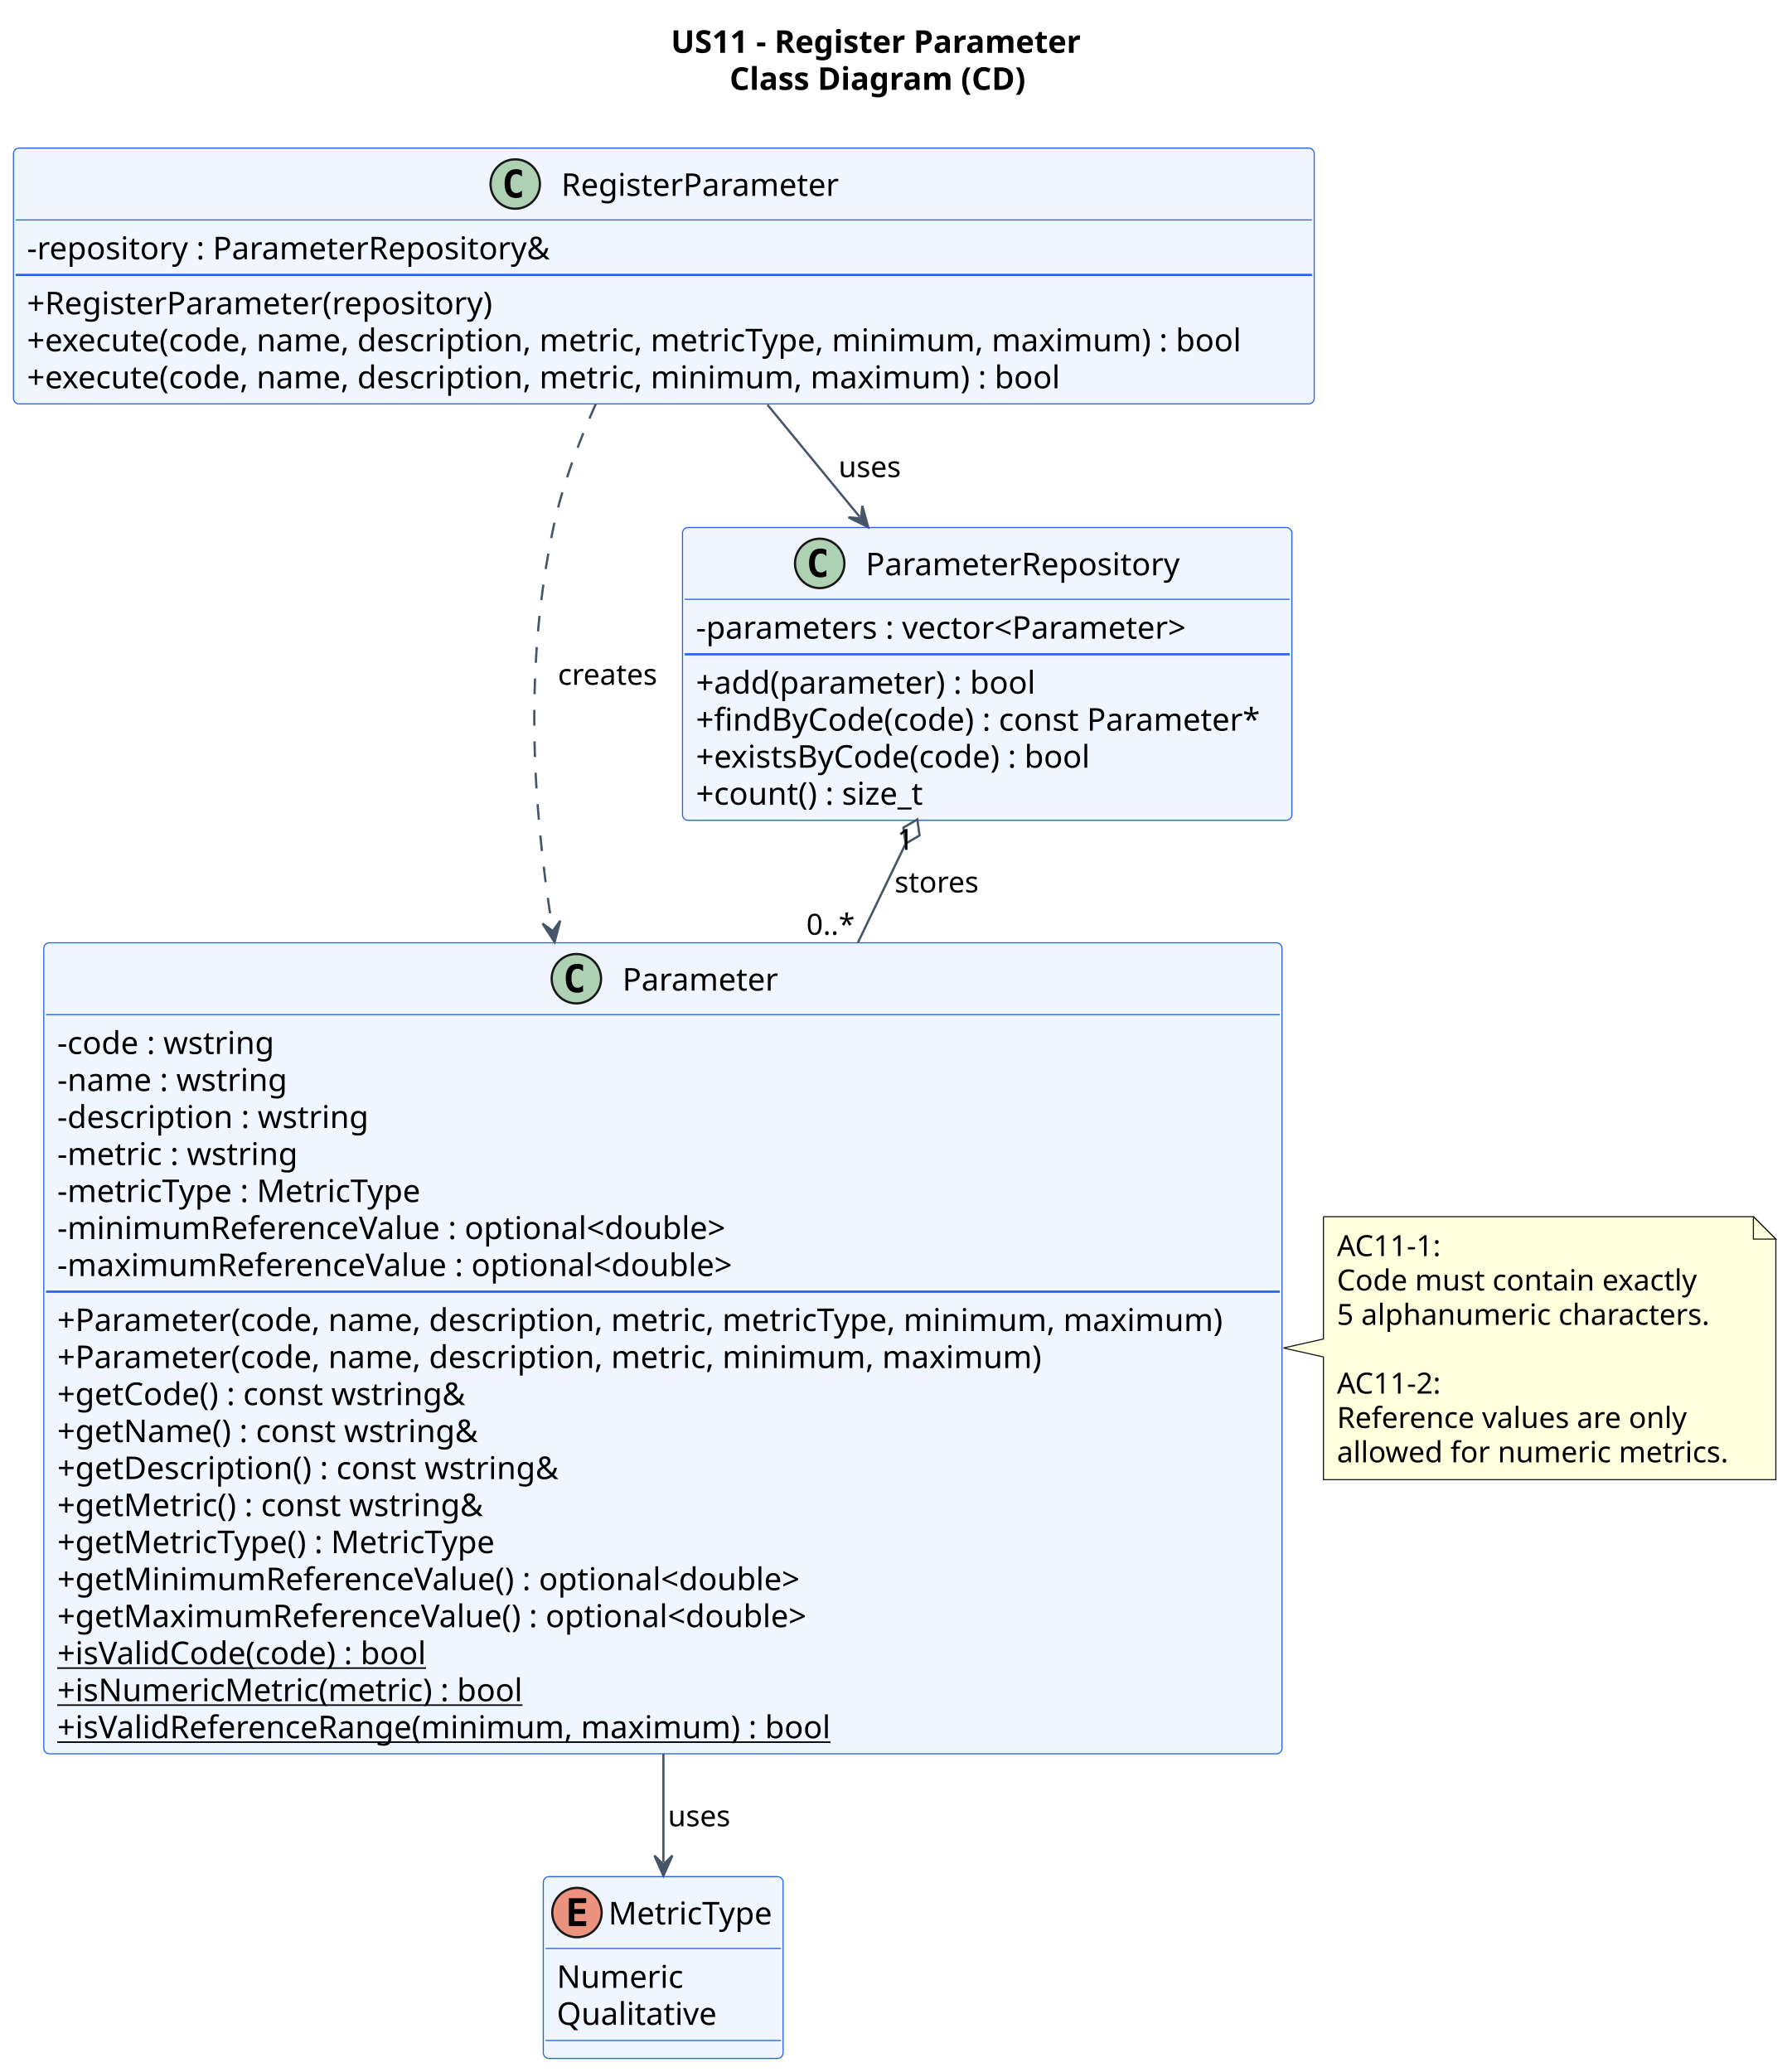
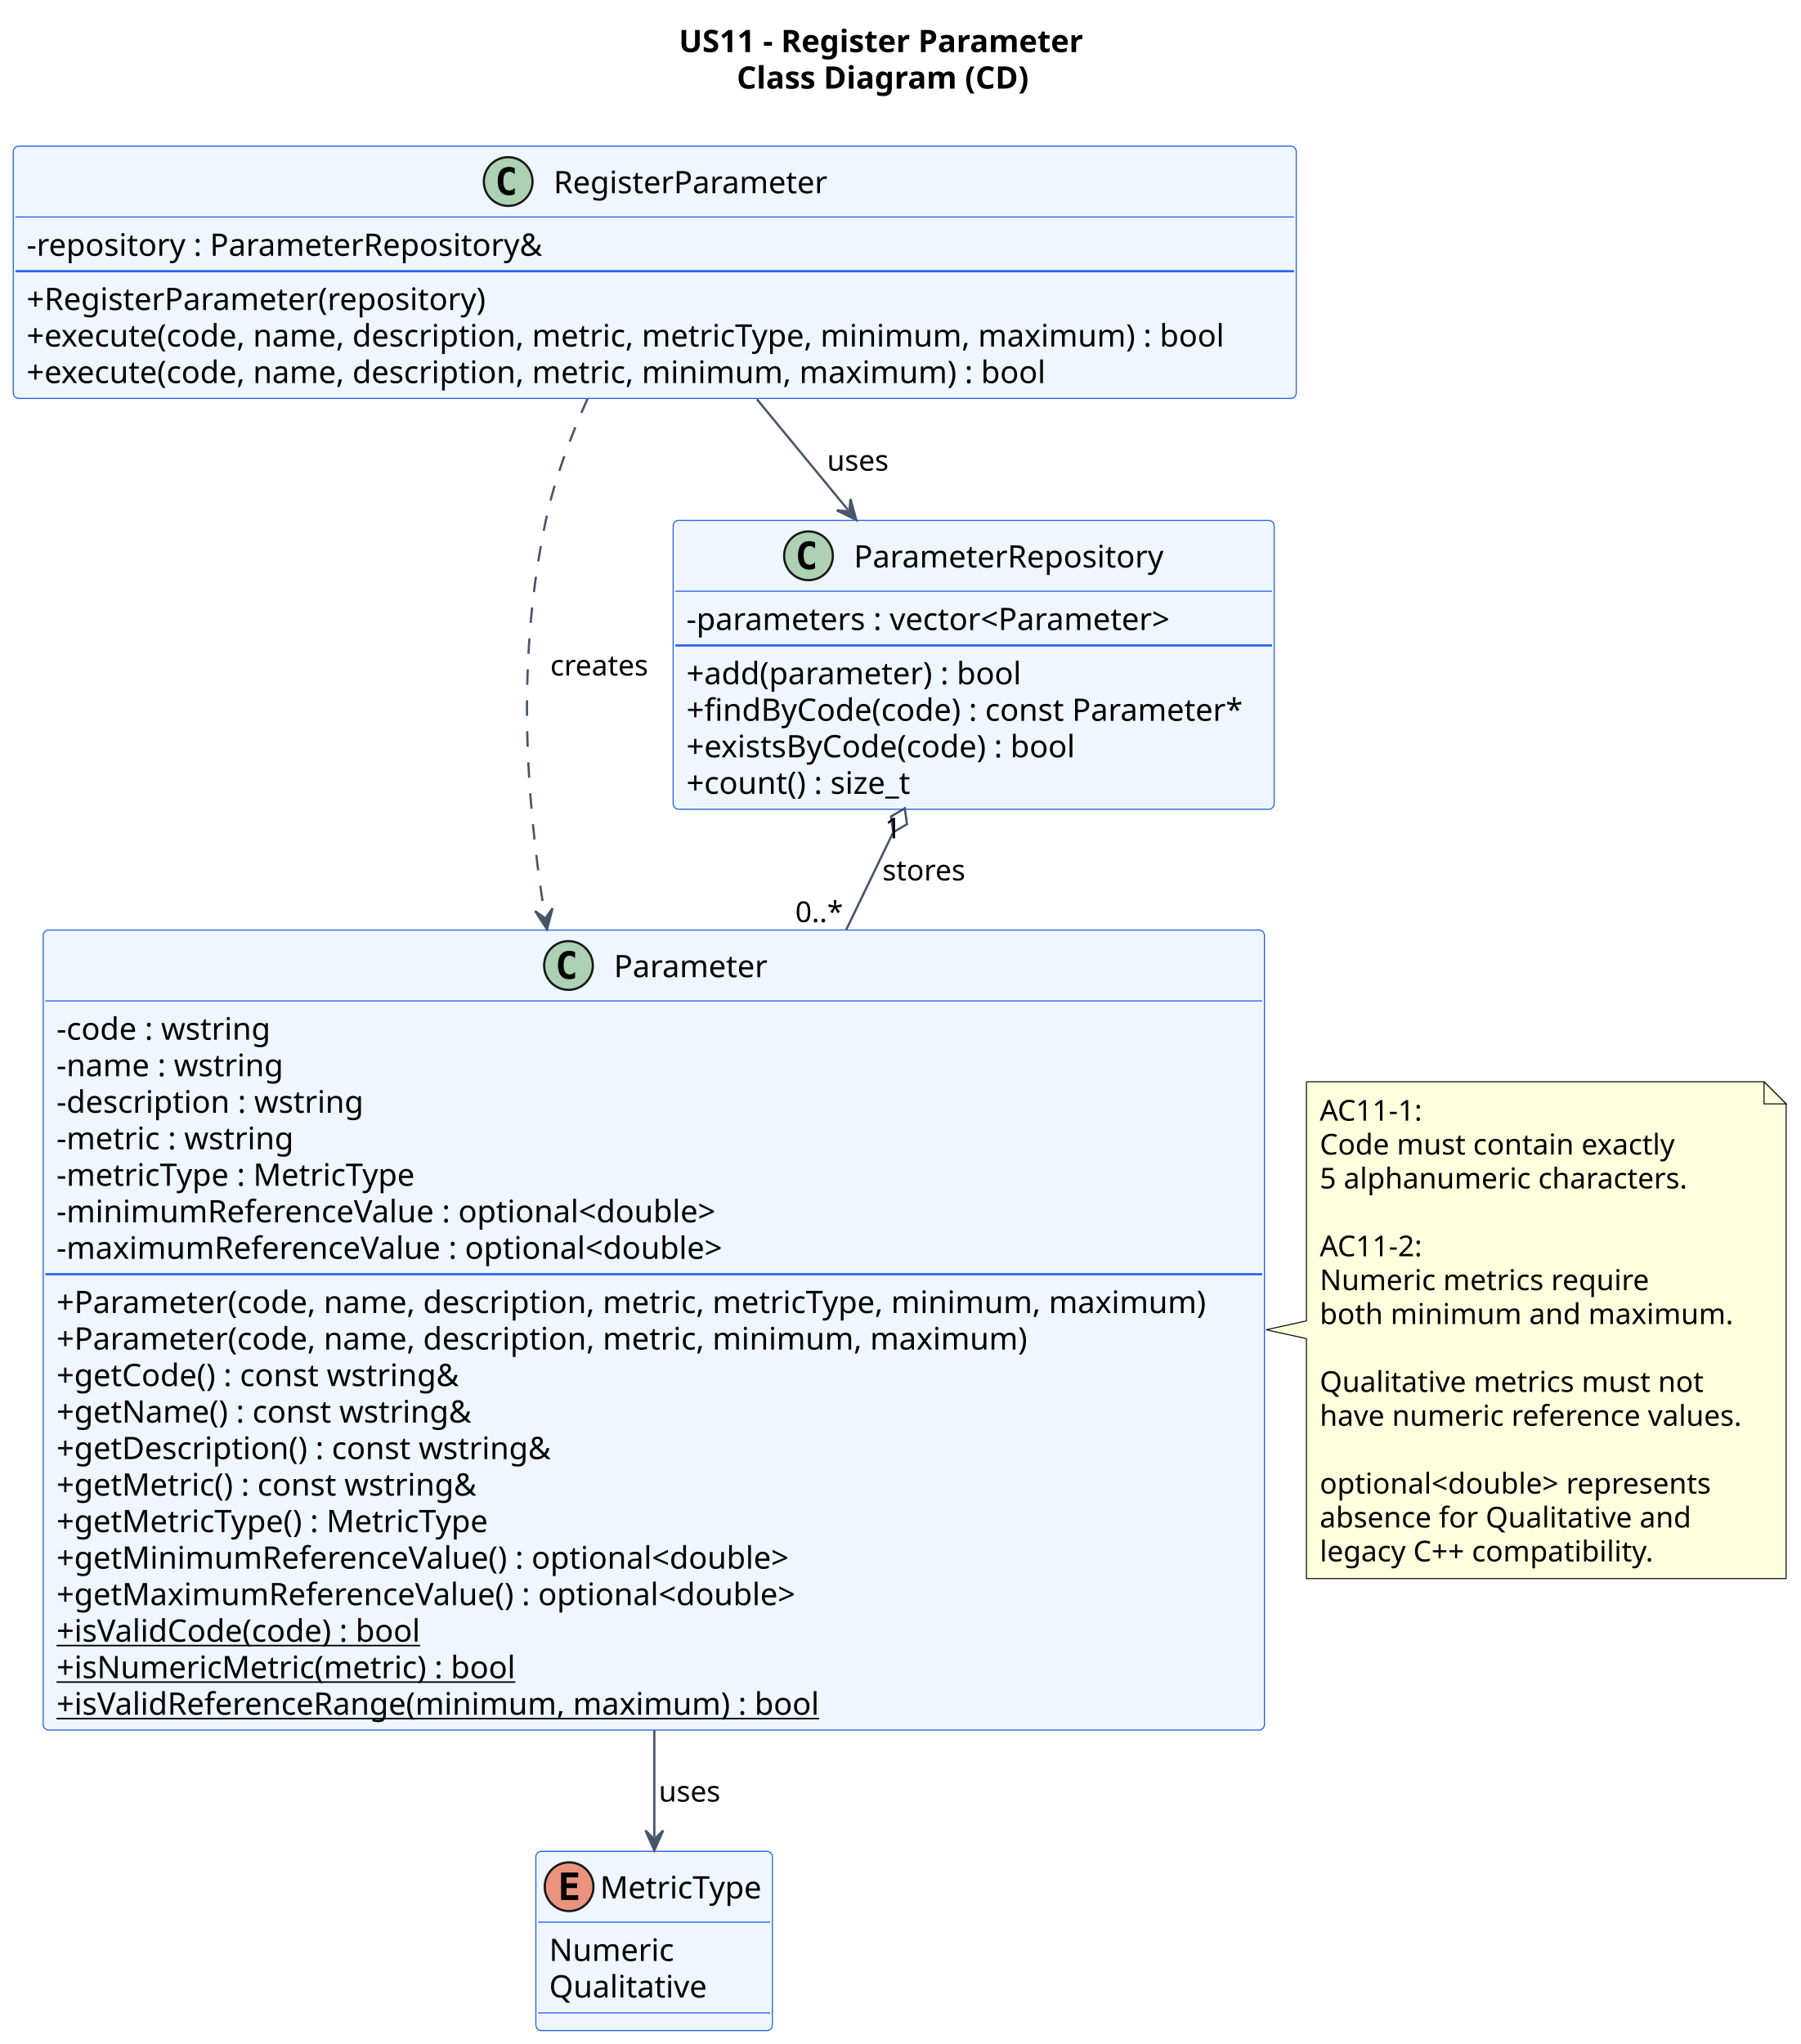
- <svg xmlns="http://www.w3.org/2000/svg" contentStyleType="text/css" height="923px" preserveAspectRatio="none" style="width:798px;height:923px;background:#FFFFFF;" version="1.1" viewBox="0 0 798 923" width="798px" zoomAndPan="magnify">
+ <svg xmlns="http://www.w3.org/2000/svg" contentStyleType="text/css" height="923px" preserveAspectRatio="none" style="width:813px;height:923px;background:#FFFFFF;" version="1.1" viewBox="0 0 813 923" width="813px" zoomAndPan="magnify">
  <defs />
  <g>
-     <text fill="#000000" font-family="sans-serif" font-size="14" font-weight="bold" lengthAdjust="spacing" textLength="192.801" x="298.85" y="23.535">US11 - Register Parameter</text>
-     <text fill="#000000" font-family="sans-serif" font-size="14" font-weight="bold" lengthAdjust="spacing" textLength="140.56" x="324.97" y="40.023">Class Diagram (CD)</text>
+     <text fill="#000000" font-family="sans-serif" font-size="14" font-weight="bold" lengthAdjust="spacing" textLength="192.801" x="306.6" y="23.535">US11 - Register Parameter</text>
+     <text fill="#000000" font-family="sans-serif" font-size="14" font-weight="bold" lengthAdjust="spacing" textLength="140.56" x="332.72" y="40.023">Class Diagram (CD)</text>
    <g id="elem_MetricType">
-       <rect codeLine="11" fill="#EFF6FF" height="80.977" id="MetricType" rx="2.5" ry="2.5" style="stroke:#2563EB;stroke-width:0.5;" width="106.819" x="242" y="835.977" />
+       <rect codeLine="12" fill="#EFF6FF" height="80.977" id="MetricType" rx="2.5" ry="2.5" style="stroke:#2563EB;stroke-width:0.5;" width="106.819" x="242" y="835.977" />
      <ellipse cx="257" cy="851.977" fill="#EB937F" rx="11" ry="11" style="stroke:#181818;stroke-width:1;" />
      <path d="M261.114,857.977 L253.394,857.977 L253.394,845.583 L261.114,845.583 L261.114,847.742 L255.843,847.742 L255.843,850.415 L260.616,850.415 L260.616,852.573 L255.843,852.573 L255.843,855.818 L261.114,855.818 Z " fill="#000000" />
      <text fill="#000000" font-family="sans-serif" font-size="14" lengthAdjust="spacing" textLength="74.819" x="271" y="857.268">MetricType</text>
      <line style="stroke:#2563EB;stroke-width:0.5;" x1="243" x2="347.819" y1="867.977" y2="867.977" />
      <text fill="#000000" font-family="sans-serif" font-size="14" lengthAdjust="spacing" textLength="56.848" x="248" y="885.512">Numeric</text>
      <text fill="#000000" font-family="sans-serif" font-size="14" lengthAdjust="spacing" textLength="72.686" x="248" y="902">Qualitative</text>
      <line style="stroke:#2563EB;stroke-width:0.5;" x1="243" x2="347.819" y1="908.953" y2="908.953" />
    </g>
    <g id="elem_Parameter">
-       <rect codeLine="16" fill="#EFF6FF" height="361.277" id="Parameter" rx="2.5" ry="2.5" style="stroke:#2563EB;stroke-width:0.5;" width="551.533" x="19.5" y="419.977" />
+       <rect codeLine="17" fill="#EFF6FF" height="361.277" id="Parameter" rx="2.5" ry="2.5" style="stroke:#2563EB;stroke-width:0.5;" width="551.533" x="19.5" y="419.977" />
      <ellipse cx="256.734" cy="435.977" fill="#ADD1B2" rx="11" ry="11" style="stroke:#181818;stroke-width:1;" />
      <path d="M259.707,441.62 Q259.127,441.918 258.487,442.068 Q257.848,442.217 257.143,442.217 Q254.636,442.217 253.316,440.565 Q251.996,438.914 251.996,435.793 Q251.996,432.663 253.316,431.011 Q254.636,429.359 257.143,429.359 Q257.848,429.359 258.496,429.509 Q259.143,429.658 259.707,429.957 L259.707,432.68 Q259.077,432.099 258.483,431.829 Q257.89,431.559 257.259,431.559 Q255.914,431.559 255.229,432.626 Q254.544,433.692 254.544,435.793 Q254.544,437.884 255.229,438.951 Q255.914,440.018 257.259,440.018 Q257.89,440.018 258.483,439.748 Q259.077,439.478 259.707,438.897 Z " fill="#000000" />
      <text fill="#000000" font-family="sans-serif" font-size="14" lengthAdjust="spacing" textLength="68.564" x="277.234" y="441.268">Parameter</text>
      <line style="stroke:#2563EB;stroke-width:0.5;" x1="20.5" x2="570.033" y1="451.977" y2="451.977" />
      <text fill="#000000" font-family="sans-serif" font-size="14" lengthAdjust="spacing" textLength="104.125" x="25.5" y="469.512">-code : wstring</text>
      <text fill="#000000" font-family="sans-serif" font-size="14" lengthAdjust="spacing" textLength="109.033" x="25.5" y="486">-name : wstring</text>
      <text fill="#000000" font-family="sans-serif" font-size="14" lengthAdjust="spacing" textLength="147.82" x="25.5" y="502.488">-description : wstring</text>
      <text fill="#000000" font-family="sans-serif" font-size="14" lengthAdjust="spacing" textLength="114.796" x="25.5" y="518.977">-metric : wstring</text>
      <text fill="#000000" font-family="sans-serif" font-size="14" lengthAdjust="spacing" textLength="172.04" x="25.5" y="535.465">-metricType : MetricType</text>
      <text fill="#000000" font-family="sans-serif" font-size="14" lengthAdjust="spacing" textLength="315.055" x="25.5" y="551.953">-minimumReferenceValue : optional&lt;double&gt;</text>
      <text fill="#000000" font-family="sans-serif" font-size="14" lengthAdjust="spacing" textLength="318.637" x="25.5" y="568.441">-maximumReferenceValue : optional&lt;double&gt;</text>
      <line style="stroke:#2563EB;stroke-width:1;" x1="20.5" x2="570.033" y1="575.394" y2="575.394" />
      <text fill="#000000" font-family="sans-serif" font-size="14" lengthAdjust="spacing" textLength="539.533" x="25.5" y="592.93">+Parameter(code, name, description, metric, metricType, minimum, maximum)</text>
      <text fill="#000000" font-family="sans-serif" font-size="14" lengthAdjust="spacing" textLength="454.843" x="25.5" y="609.418">+Parameter(code, name, description, metric, minimum, maximum)</text>
      <text fill="#000000" font-family="sans-serif" font-size="14" lengthAdjust="spacing" textLength="191.564" x="25.5" y="625.906">+getCode() : const wstring&amp;</text>
      <text fill="#000000" font-family="sans-serif" font-size="14" lengthAdjust="spacing" textLength="195.61" x="25.5" y="642.394">+getName() : const wstring&amp;</text>
      <text fill="#000000" font-family="sans-serif" font-size="14" lengthAdjust="spacing" textLength="234.418" x="25.5" y="658.883">+getDescription() : const wstring&amp;</text>
      <text fill="#000000" font-family="sans-serif" font-size="14" lengthAdjust="spacing" textLength="198.707" x="25.5" y="675.371">+getMetric() : const wstring&amp;</text>
      <text fill="#000000" font-family="sans-serif" font-size="14" lengthAdjust="spacing" textLength="204.928" x="25.5" y="691.859">+getMetricType() : MetricType</text>
      <text fill="#000000" font-family="sans-serif" font-size="14" lengthAdjust="spacing" textLength="347.942" x="25.5" y="708.348">+getMinimumReferenceValue() : optional&lt;double&gt;</text>
      <text fill="#000000" font-family="sans-serif" font-size="14" lengthAdjust="spacing" textLength="351.524" x="25.5" y="724.836">+getMaximumReferenceValue() : optional&lt;double&gt;</text>
      <text fill="#000000" font-family="sans-serif" font-size="14" lengthAdjust="spacing" text-decoration="underline" textLength="175.834" x="25.5" y="741.324">+isValidCode(code) : bool</text>
      <text fill="#000000" font-family="sans-serif" font-size="14" lengthAdjust="spacing" text-decoration="underline" textLength="216.706" x="25.5" y="757.812">+isNumericMetric(metric) : bool</text>
      <text fill="#000000" font-family="sans-serif" font-size="14" lengthAdjust="spacing" text-decoration="underline" textLength="358.948" x="25.5" y="774.301">+isValidReferenceRange(minimum, maximum) : bool</text>
    </g>
    <g id="elem_ParameterRepository">
-       <rect codeLine="39" fill="#EFF6FF" height="130.441" id="ParameterRepository" rx="2.5" ry="2.5" style="stroke:#2563EB;stroke-width:0.5;" width="271.438" x="304" y="234.977" />
+       <rect codeLine="40" fill="#EFF6FF" height="130.441" id="ParameterRepository" rx="2.5" ry="2.5" style="stroke:#2563EB;stroke-width:0.5;" width="271.438" x="304" y="234.977" />
      <ellipse cx="365.123" cy="250.977" fill="#ADD1B2" rx="11" ry="11" style="stroke:#181818;stroke-width:1;" />
      <path d="M368.097,256.62 Q367.516,256.918 366.877,257.068 Q366.237,257.217 365.532,257.217 Q363.025,257.217 361.705,255.565 Q360.385,253.914 360.385,250.792 Q360.385,247.663 361.705,246.011 Q363.025,244.359 365.532,244.359 Q366.237,244.359 366.885,244.509 Q367.532,244.658 368.097,244.957 L368.097,247.68 Q367.466,247.099 366.872,246.829 Q366.279,246.559 365.648,246.559 Q364.303,246.559 363.618,247.626 Q362.934,248.692 362.934,250.792 Q362.934,252.884 363.618,253.951 Q364.303,255.018 365.648,255.018 Q366.279,255.018 366.872,254.748 Q367.466,254.478 368.097,253.897 Z " fill="#000000" />
      <text fill="#000000" font-family="sans-serif" font-size="14" lengthAdjust="spacing" textLength="140.69" x="385.623" y="256.268">ParameterRepository</text>
      <line style="stroke:#2563EB;stroke-width:0.5;" x1="305" x2="574.438" y1="266.977" y2="266.977" />
      <text fill="#000000" font-family="sans-serif" font-size="14" lengthAdjust="spacing" textLength="230.768" x="310" y="284.512">-parameters : vector&lt;Parameter&gt;</text>
      <line style="stroke:#2563EB;stroke-width:1;" x1="305" x2="574.438" y1="291.465" y2="291.465" />
      <text fill="#000000" font-family="sans-serif" font-size="14" lengthAdjust="spacing" textLength="158.573" x="310" y="309">+add(parameter) : bool</text>
      <text fill="#000000" font-family="sans-serif" font-size="14" lengthAdjust="spacing" textLength="259.438" x="310" y="325.488">+findByCode(code) : const Parameter*</text>
      <text fill="#000000" font-family="sans-serif" font-size="14" lengthAdjust="spacing" textLength="186.17" x="310" y="341.977">+existsByCode(code) : bool</text>
      <text fill="#000000" font-family="sans-serif" font-size="14" lengthAdjust="spacing" textLength="111.152" x="310" y="358.465">+count() : size_t</text>
    </g>
    <g id="elem_RegisterParameter">
-       <rect codeLine="48" fill="#EFF6FF" height="113.953" id="RegisterParameter" rx="2.5" ry="2.5" style="stroke:#2563EB;stroke-width:0.5;" width="579.396" x="6" y="65.977" />
+       <rect codeLine="49" fill="#EFF6FF" height="113.953" id="RegisterParameter" rx="2.5" ry="2.5" style="stroke:#2563EB;stroke-width:0.5;" width="579.396" x="6" y="65.977" />
      <ellipse cx="229.501" cy="81.977" fill="#ADD1B2" rx="11" ry="11" style="stroke:#181818;stroke-width:1;" />
      <path d="M232.474,87.62 Q231.893,87.918 231.254,88.068 Q230.615,88.217 229.909,88.217 Q227.402,88.217 226.083,86.565 Q224.763,84.914 224.763,81.793 Q224.763,78.663 226.083,77.011 Q227.402,75.359 229.909,75.359 Q230.615,75.359 231.262,75.509 Q231.91,75.658 232.474,75.957 L232.474,78.68 Q231.843,78.099 231.25,77.829 Q230.656,77.559 230.025,77.559 Q228.681,77.559 227.996,78.626 Q227.311,79.692 227.311,81.793 Q227.311,83.884 227.996,84.951 Q228.681,86.018 230.025,86.018 Q230.656,86.018 231.25,85.748 Q231.843,85.478 232.474,84.897 Z " fill="#000000" />
      <text fill="#000000" font-family="sans-serif" font-size="14" lengthAdjust="spacing" textLength="123.894" x="250.001" y="87.268">RegisterParameter</text>
      <line style="stroke:#2563EB;stroke-width:0.5;" x1="7" x2="584.396" y1="97.977" y2="97.977" />
      <text fill="#000000" font-family="sans-serif" font-size="14" lengthAdjust="spacing" textLength="240.844" x="12" y="115.512">-repository : ParameterRepository&amp;</text>
      <line style="stroke:#2563EB;stroke-width:1;" x1="7" x2="584.396" y1="122.465" y2="122.465" />
      <text fill="#000000" font-family="sans-serif" font-size="14" lengthAdjust="spacing" textLength="213.131" x="12" y="140">+RegisterParameter(repository)</text>
      <text fill="#000000" font-family="sans-serif" font-size="14" lengthAdjust="spacing" textLength="567.396" x="12" y="156.488">+execute(code, name, description, metric, metricType, minimum, maximum) : bool</text>
      <text fill="#000000" font-family="sans-serif" font-size="14" lengthAdjust="spacing" textLength="482.706" x="12" y="172.977">+execute(code, name, description, metric, minimum, maximum) : bool</text>
    </g>
    <g id="elem_GMN10">
-       <path d="M589.5,541.977 L589.5,596.477 L571.691,600.477 L589.5,604.477 L589.5,659.15 A0,0 0 0 0 589.5,659.15 L791.015,659.15 A0,0 0 0 0 791.015,659.15 L791.015,551.977 L781.015,541.977 L589.5,541.977 A0,0 0 0 0 589.5,541.977 " fill="#FEFFDD" style="stroke:#181818;stroke-width:0.5;" />
-       <path d="M781.015,541.977 L781.015,551.977 L791.015,551.977 L781.015,541.977 " fill="#FEFFDD" style="stroke:#181818;stroke-width:0.5;" />
-       <text fill="#000000" font-family="sans-serif" font-size="13" lengthAdjust="spacing" textLength="54.26" x="595.5" y="559.545">AC11-1:</text>
-       <text fill="#000000" font-family="sans-serif" font-size="13" lengthAdjust="spacing" textLength="167.483" x="595.5" y="574.856">Code must contain exactly</text>
-       <text fill="#000000" font-family="sans-serif" font-size="13" lengthAdjust="spacing" textLength="171.292" x="595.5" y="590.166">5 alphanumeric characters.</text>
-       <text fill="#000000" font-family="sans-serif" font-size="13" lengthAdjust="spacing" textLength="4.113" x="595.5" y="605.477"> </text>
-       <text fill="#000000" font-family="sans-serif" font-size="13" lengthAdjust="spacing" textLength="54.26" x="595.5" y="620.787">AC11-2:</text>
-       <text fill="#000000" font-family="sans-serif" font-size="13" lengthAdjust="spacing" textLength="160.304" x="595.5" y="636.098">Reference values are only</text>
-       <text fill="#000000" font-family="sans-serif" font-size="13" lengthAdjust="spacing" textLength="180.515" x="595.5" y="651.408">allowed for numeric metrics.</text>
+       <path d="M590,488.477 L590,596.477 L571.775,600.477 L590,604.477 L590,712.824 A0,0 0 0 0 590,712.824 L806.641,712.824 A0,0 0 0 0 806.641,712.824 L806.641,498.477 L796.641,488.477 L590,488.477 A0,0 0 0 0 590,488.477 " fill="#FEFFDD" style="stroke:#181818;stroke-width:0.5;" />
+       <path d="M796.641,488.477 L796.641,498.477 L806.641,498.477 L796.641,488.477 " fill="#FEFFDD" style="stroke:#181818;stroke-width:0.5;" />
+       <text fill="#000000" font-family="sans-serif" font-size="13" lengthAdjust="spacing" textLength="54.26" x="596" y="506.045">AC11-1:</text>
+       <text fill="#000000" font-family="sans-serif" font-size="13" lengthAdjust="spacing" textLength="167.483" x="596" y="521.356">Code must contain exactly</text>
+       <text fill="#000000" font-family="sans-serif" font-size="13" lengthAdjust="spacing" textLength="171.292" x="596" y="536.666">5 alphanumeric characters.</text>
+       <text fill="#000000" font-family="sans-serif" font-size="13" lengthAdjust="spacing" textLength="4.113" x="596" y="551.977"> </text>
+       <text fill="#000000" font-family="sans-serif" font-size="13" lengthAdjust="spacing" textLength="54.26" x="596" y="567.287">AC11-2:</text>
+       <text fill="#000000" font-family="sans-serif" font-size="13" lengthAdjust="spacing" textLength="152.75" x="596" y="582.598">Numeric metrics require</text>
+       <text fill="#000000" font-family="sans-serif" font-size="13" lengthAdjust="spacing" textLength="192.429" x="596" y="597.908">both minimum and maximum.</text>
+       <text fill="#000000" font-family="sans-serif" font-size="13" lengthAdjust="spacing" textLength="4.113" x="596" y="613.219"> </text>
+       <text fill="#000000" font-family="sans-serif" font-size="13" lengthAdjust="spacing" textLength="179.048" x="596" y="628.529">Qualitative metrics must not</text>
+       <text fill="#000000" font-family="sans-serif" font-size="13" lengthAdjust="spacing" textLength="195.641" x="596" y="643.84">have numeric reference values.</text>
+       <text fill="#000000" font-family="sans-serif" font-size="13" lengthAdjust="spacing" textLength="4.113" x="596" y="659.15"> </text>
+       <text fill="#000000" font-family="sans-serif" font-size="13" lengthAdjust="spacing" textLength="186.71" x="596" y="674.461">optional&lt;double&gt; represents</text>
+       <text fill="#000000" font-family="sans-serif" font-size="13" lengthAdjust="spacing" textLength="172.548" x="596" y="689.771">absence for Qualitative and</text>
+       <text fill="#000000" font-family="sans-serif" font-size="13" lengthAdjust="spacing" textLength="163.611" x="596" y="705.082">legacy C++ compatibility.</text>
    </g>
    <polygon fill="#475569" points="295.5,835.58,299.5,826.58,295.5,830.58,291.5,826.58,295.5,835.58" style="stroke:#475569;stroke-width:1;" />
    <path d="M295.5,781.181 C295.5,801.356 295.5,814.157 295.5,829.58 " fill="none" style="stroke:#475569;stroke-width:1;" />
    <text fill="#000000" font-family="sans-serif" font-size="13" lengthAdjust="spacing" textLength="28.564" x="297.5" y="813.545">uses</text>
    <polygon fill="none" points="408.608,365.012,402.399,368.678,403.394,375.82,409.604,372.154,408.608,365.012" style="stroke:#475569;stroke-width:1;" />
    <path d="M403.394,375.82 C395.378,392.437 391.554,400.365 382.168,419.821 " fill="none" style="stroke:#475569;stroke-width:1;" />
    <text fill="#000000" font-family="sans-serif" font-size="13" lengthAdjust="spacing" textLength="38.664" x="398.5" y="397.545">stores</text>
    <text fill="#000000" font-family="sans-serif" font-size="13" lengthAdjust="spacing" textLength="22.712" x="359.168" y="416.389">0..*</text>
    <text fill="#000000" font-family="sans-serif" font-size="13" lengthAdjust="spacing" textLength="8.22" x="399.608" y="378.581">1</text>
    <polygon fill="#475569" points="386.726,234.842,384.096,225.35,383.549,230.981,377.919,230.434,386.726,234.842" style="stroke:#475569;stroke-width:1;" />
    <path d="M341.855,180.311 C356.161,197.697 368.209,212.338 382.914,230.208 " fill="none" style="stroke:#475569;stroke-width:1;" />
    <text fill="#000000" font-family="sans-serif" font-size="13" lengthAdjust="spacing" textLength="28.564" x="373.5" y="212.545">uses</text>
    <polygon fill="#475569" points="247.031,419.664,249.555,410.144,246.239,414.727,241.656,411.411,247.031,419.664" style="stroke:#475569;stroke-width:1;" />
    <path d="M265.345,180.066 C257.63,197.2 250.412,216.426 246.5,234.977 C233.917,294.641 236.59,354.592 246.08,413.74 " fill="none" style="stroke:#475569;stroke-width:1;stroke-dasharray:7.0,7.0;" />
    <text fill="#000000" font-family="sans-serif" font-size="13" lengthAdjust="spacing" textLength="45.132" x="248.5" y="305.045">creates</text>
  </g>
</svg>
